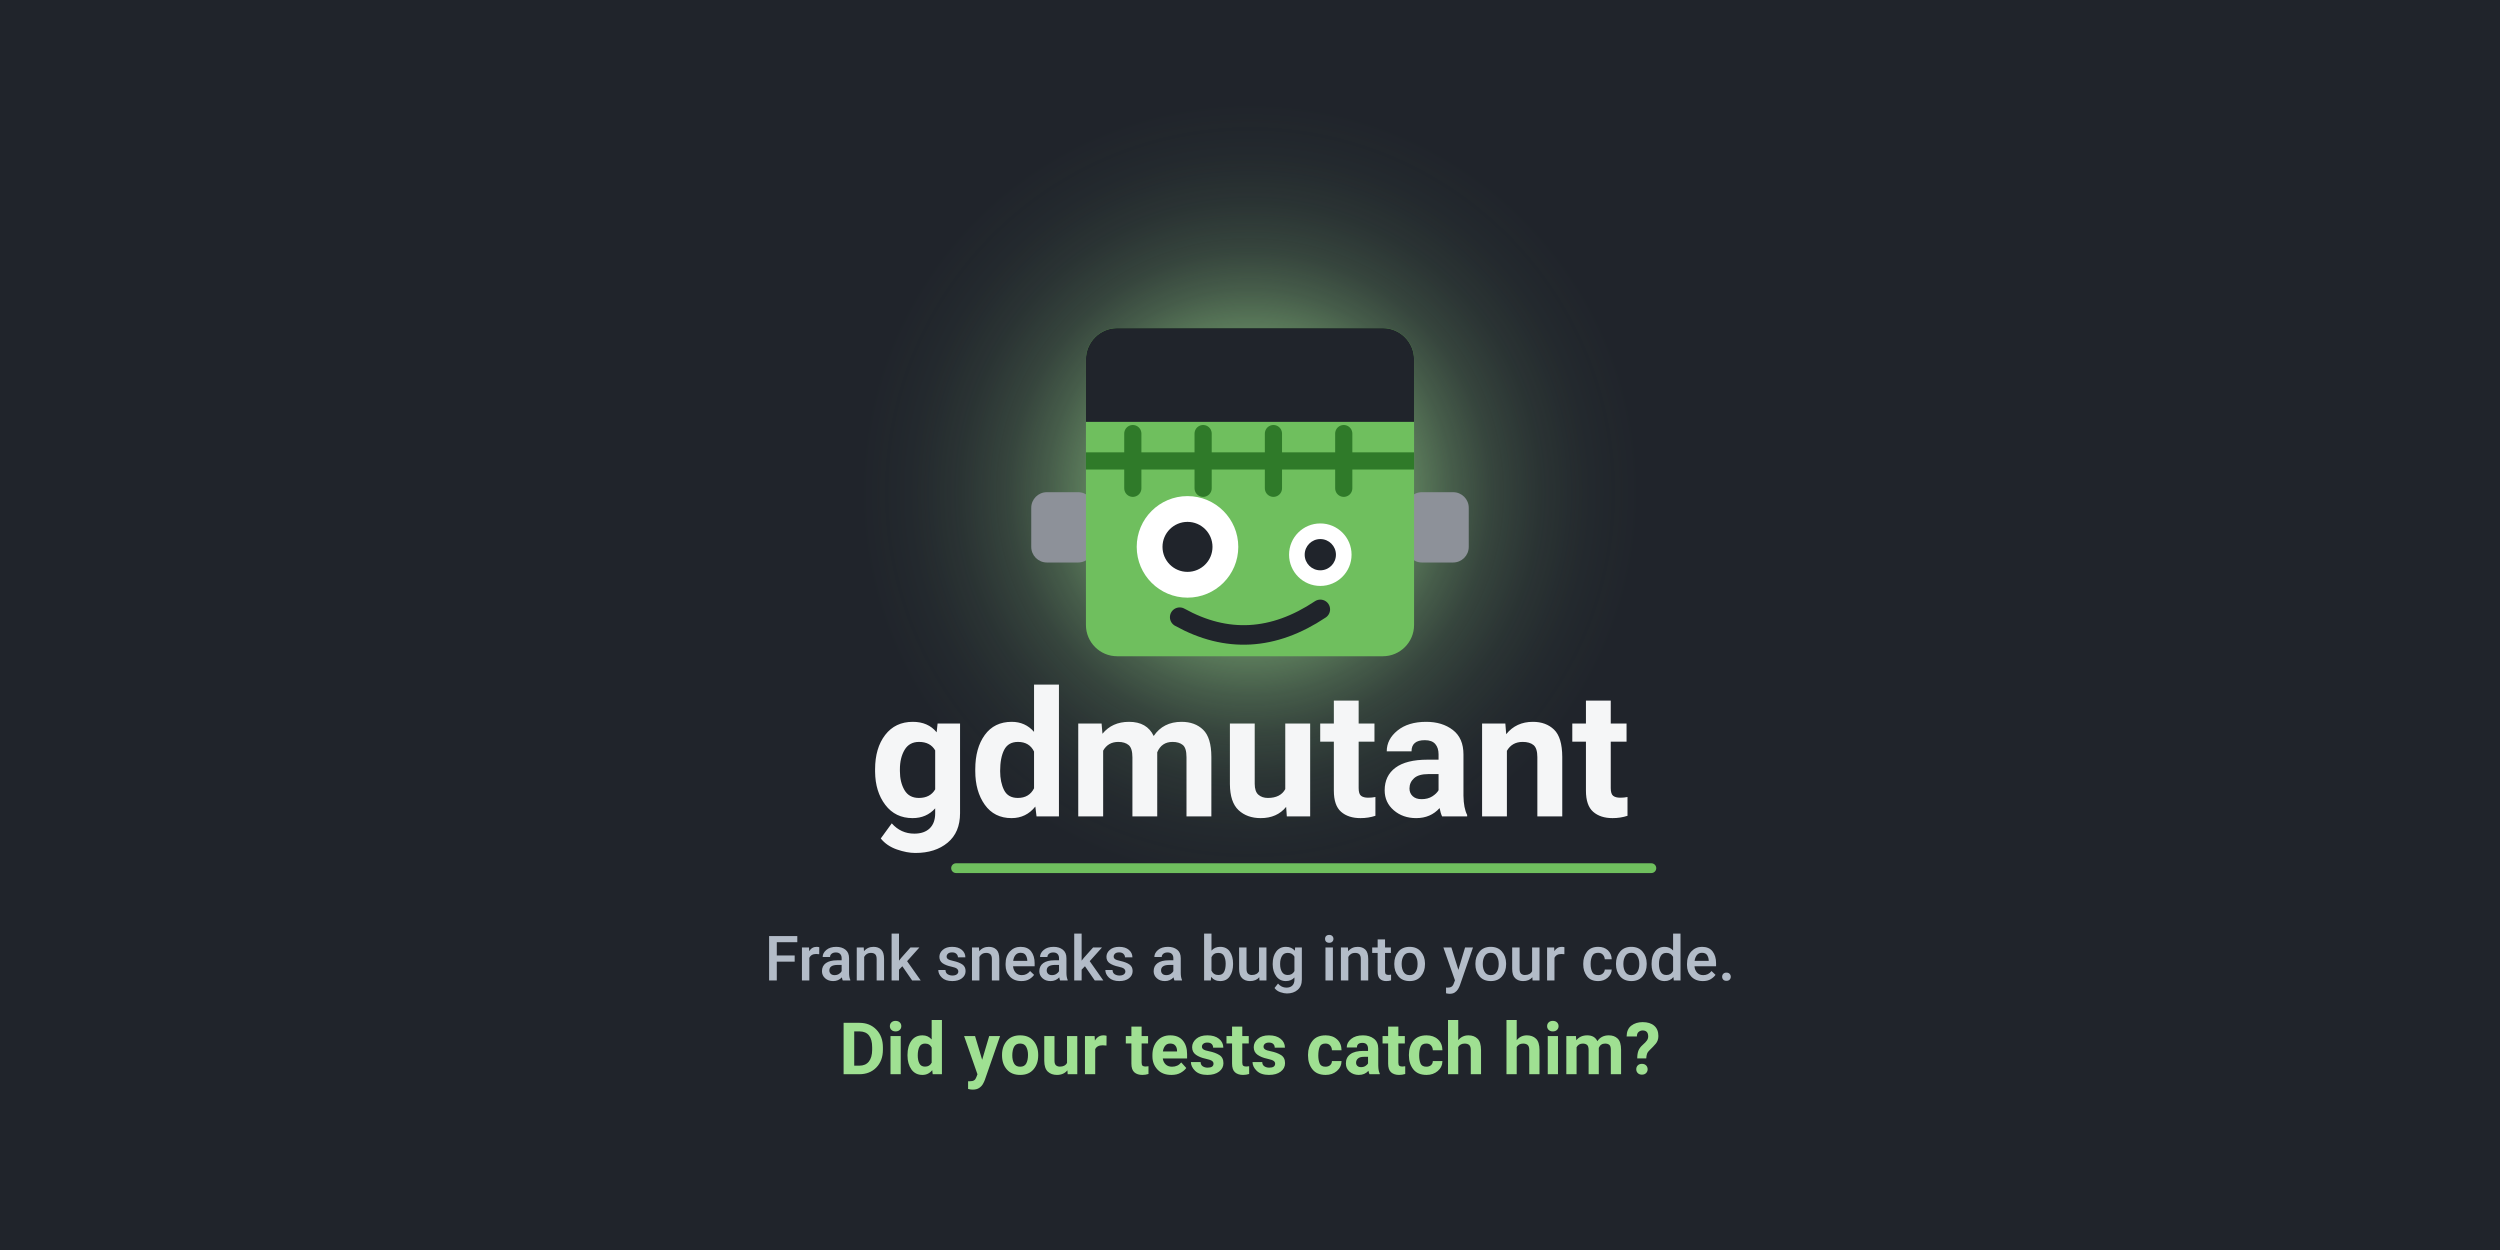
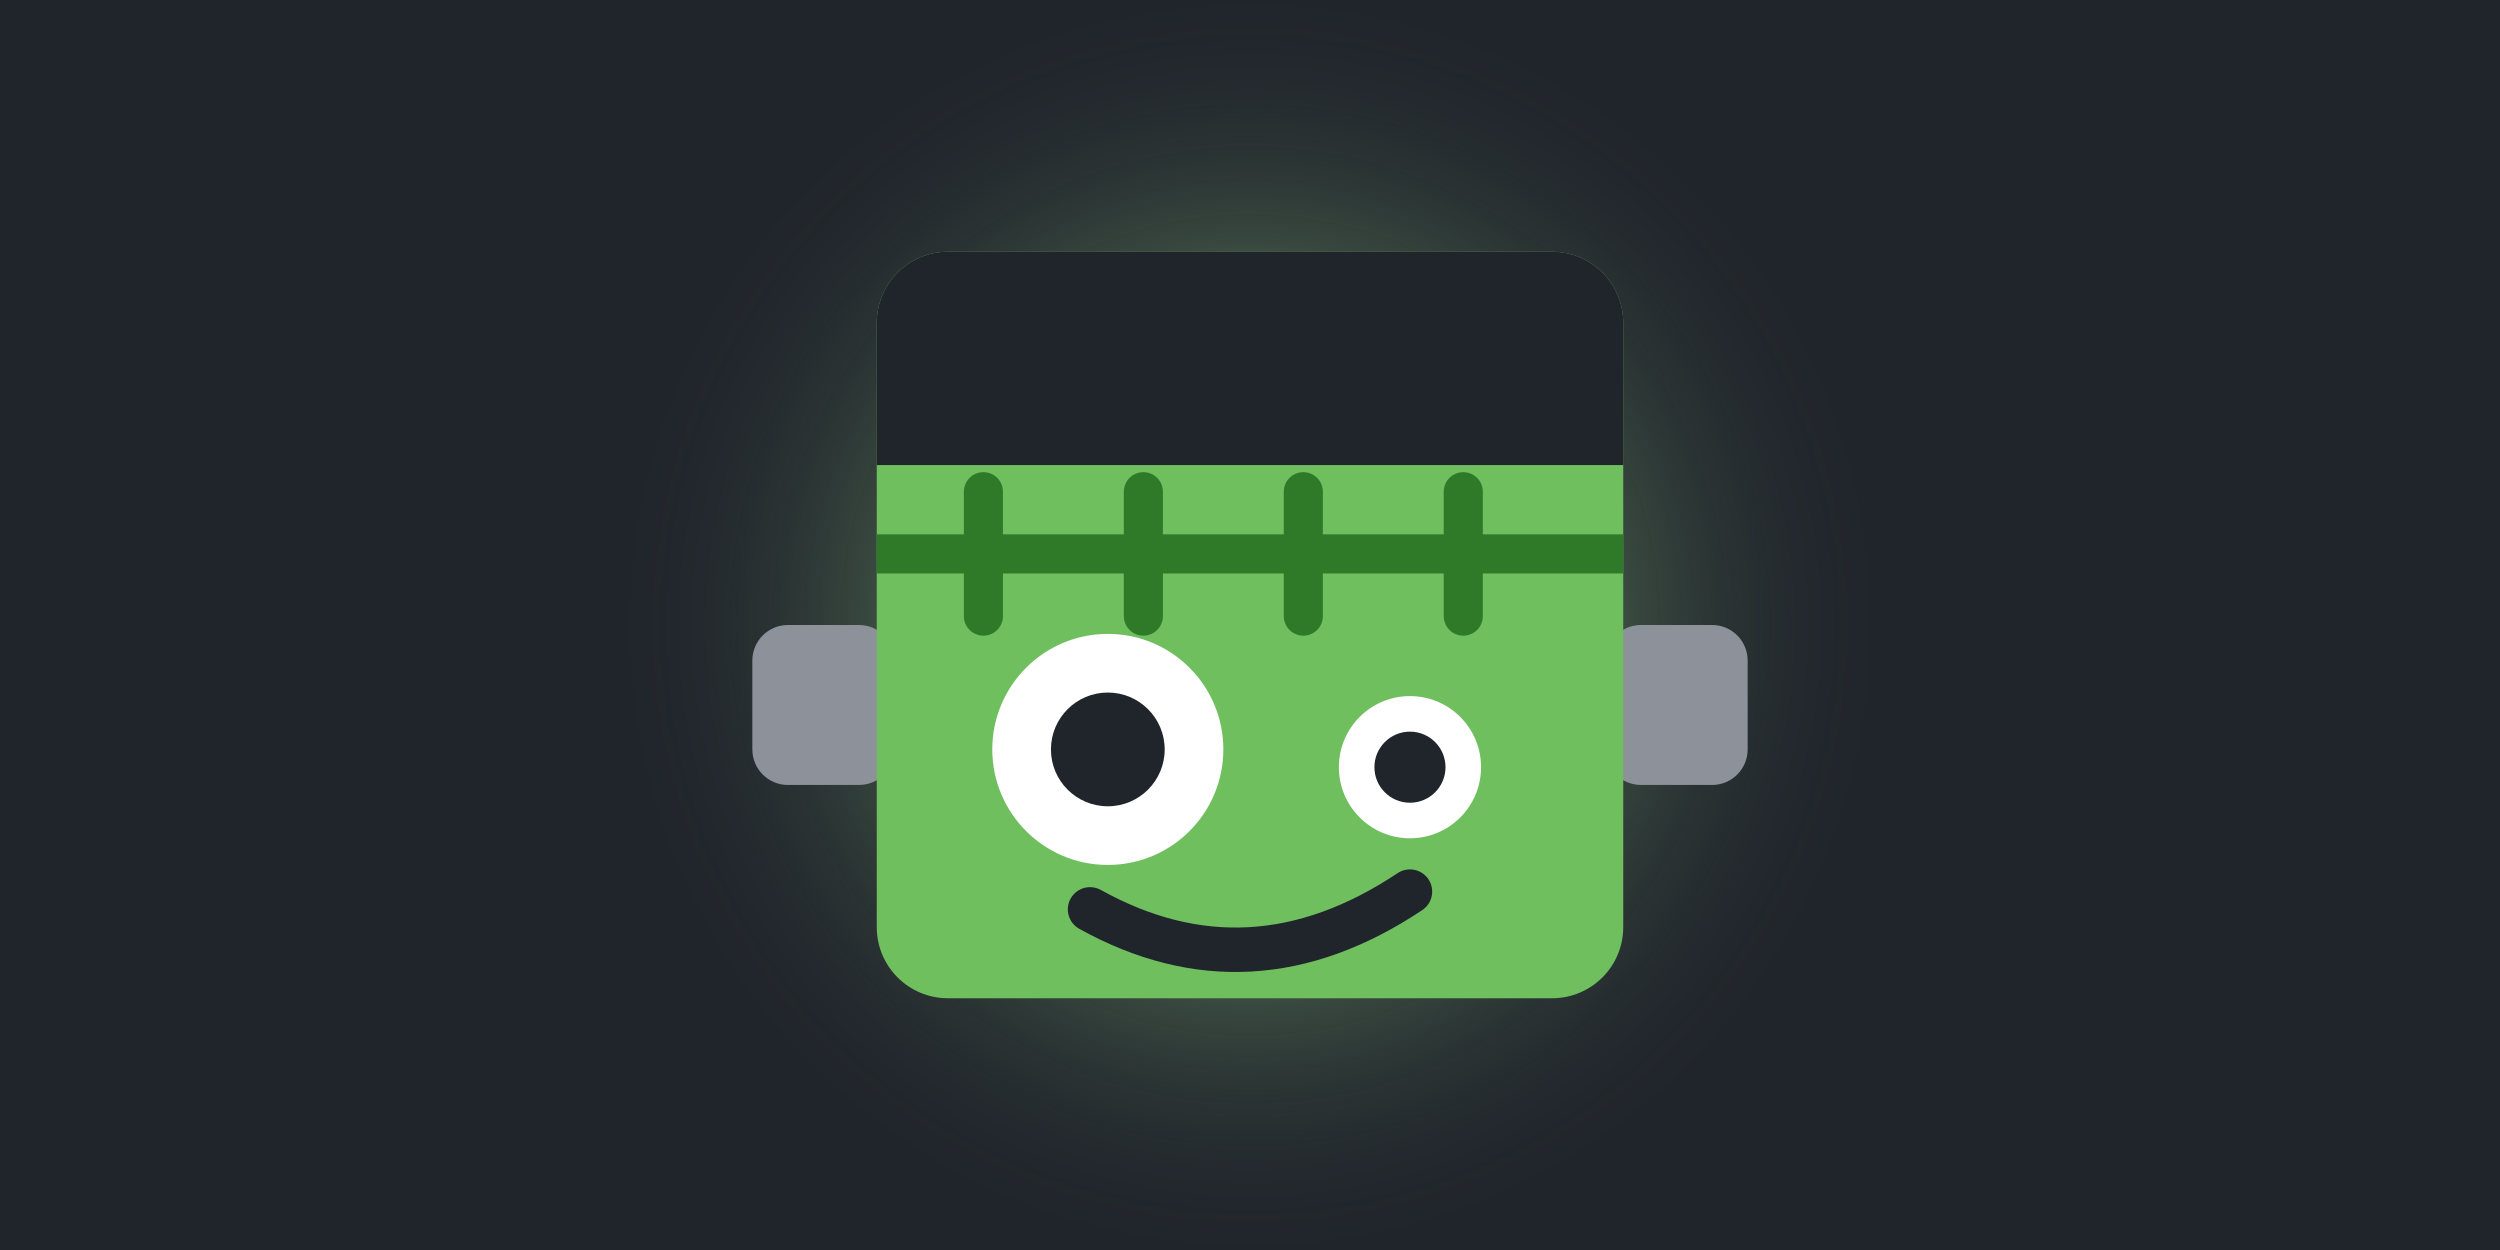
- <svg xmlns="http://www.w3.org/2000/svg" viewBox="0 0 1280 640" width="1280" height="640" role="img" aria-label="gdmutant — Frank sneaks a bug into your code. Did your tests catch him?">
+ <svg xmlns="http://www.w3.org/2000/svg" viewBox="0 0 1280 640" width="1280" height="640" role="img" aria-label="gdmutant: Frank the Mutant, the project mascot">
  <rect x="0" y="0" width="1280" height="640" fill="#20242b" />
  <defs>
    <radialGradient id="frankGlow" cx="0.5" cy="0.5" r="0.5">
      <stop offset="0%" stop-color="#9fe092" stop-opacity="0.46" />
      <stop offset="42%" stop-color="#9fe092" stop-opacity="0.46" />
      <stop offset="52%" stop-color="#9fe092" stop-opacity="0.3" />
      <stop offset="62%" stop-color="#9fe092" stop-opacity="0.175" />
      <stop offset="74%" stop-color="#9fe092" stop-opacity="0.085" />
      <stop offset="86%" stop-color="#9fe092" stop-opacity="0.03" />
      <stop offset="100%" stop-color="#9fe092" stop-opacity="0" />
    </radialGradient>
  </defs>
-   <ellipse cx="640" cy="252" rx="200" ry="200" fill="url(#frankGlow)" />
-   <g transform="translate(512,120) scale(4.0)">
-     <rect x="4" y="33" width="8" height="9" rx="2" fill="#8d9199" />
-     <rect x="52" y="33" width="8" height="9" rx="2" fill="#8d9199" />
-     <rect x="11" y="12" width="42" height="42" rx="4" fill="#6fbf5e" />
-     <path d="M11 16 a4 4 0 0 1 4-4 h34 a4 4 0 0 1 4 4 v8 H11 Z" fill="#20242b" />
-     <path d="M11 29 H53" stroke="#2f7a29" stroke-width="2.2" fill="none" />
-     <path d="M17 25.5 v7 M26 25.5 v7 M35 25.5 v7 M44 25.5 v7" stroke="#2f7a29" stroke-width="2.2" stroke-linecap="round" />
-     <circle cx="24" cy="40" r="6.5" fill="#ffffff" />
-     <circle cx="24" cy="40" r="3.2" fill="#20242b" />
-     <circle cx="41" cy="41" r="4" fill="#ffffff" />
-     <circle cx="41" cy="41" r="2" fill="#20242b" />
-     <path d="M23 49 q9 5 18 -1" stroke="#20242b" stroke-width="2.5" stroke-linecap="round" fill="none" />
-   </g>
-   <g font-family="system-ui, -apple-system, 'Segoe UI', Roboto, Helvetica, Arial, sans-serif" text-anchor="middle">
-     <text x="640" y="418" font-size="90" font-weight="700" fill="#f5f6f7">gdmutant</text>
-     <rect x="487" y="442" width="361" height="5" rx="2.5" fill="#6fbf5e" />
-     <text x="640" y="502" font-size="32" font-weight="500" fill="#b3bcc8">Frank sneaks a bug into your code.</text>
-     <text x="640" y="550" font-size="37" font-weight="700" fill="#9fe092">Did your tests catch him?</text>
+   <ellipse cx="640" cy="320" rx="320" ry="320" fill="url(#frankGlow)" />
+   <g>
+     <rect x="385.2" y="320" width="72.8" height="81.9" rx="18.2" fill="#8d9199" />
+     <rect x="822" y="320" width="72.8" height="81.9" rx="18.2" fill="#8d9199" />
+     <rect x="448.9" y="128.9" width="382.2" height="382.2" rx="36.4" fill="#6fbf5e" />
+     <path d="M448.9 165.3 a36.4 36.4 0 0 1 36.4-36.4 h309.4 a36.4 36.4 0 0 1 36.4 36.4 v72.8 H448.9 Z" fill="#20242b" />
+     <path d="M448.9 283.6 H831.1" stroke="#2f7a29" stroke-width="20.02" fill="none" />
+     <path d="M503.5 251.75 v63.7 M585.4 251.75 v63.7 M667.3 251.75 v63.7 M749.2 251.75 v63.7" stroke="#2f7a29" stroke-width="20.02" stroke-linecap="round" />
+     <circle cx="567.2" cy="383.7" r="59.15" fill="#ffffff" />
+     <circle cx="567.2" cy="383.7" r="29.12" fill="#20242b" />
+     <circle cx="721.9" cy="392.8" r="36.4" fill="#ffffff" />
+     <circle cx="721.9" cy="392.8" r="18.2" fill="#20242b" />
+     <path d="M558.1 465.6 q81.9 45.5 163.8 -9.1" stroke="#20242b" stroke-width="22.75" stroke-linecap="round" fill="none" />
  </g>
</svg>
